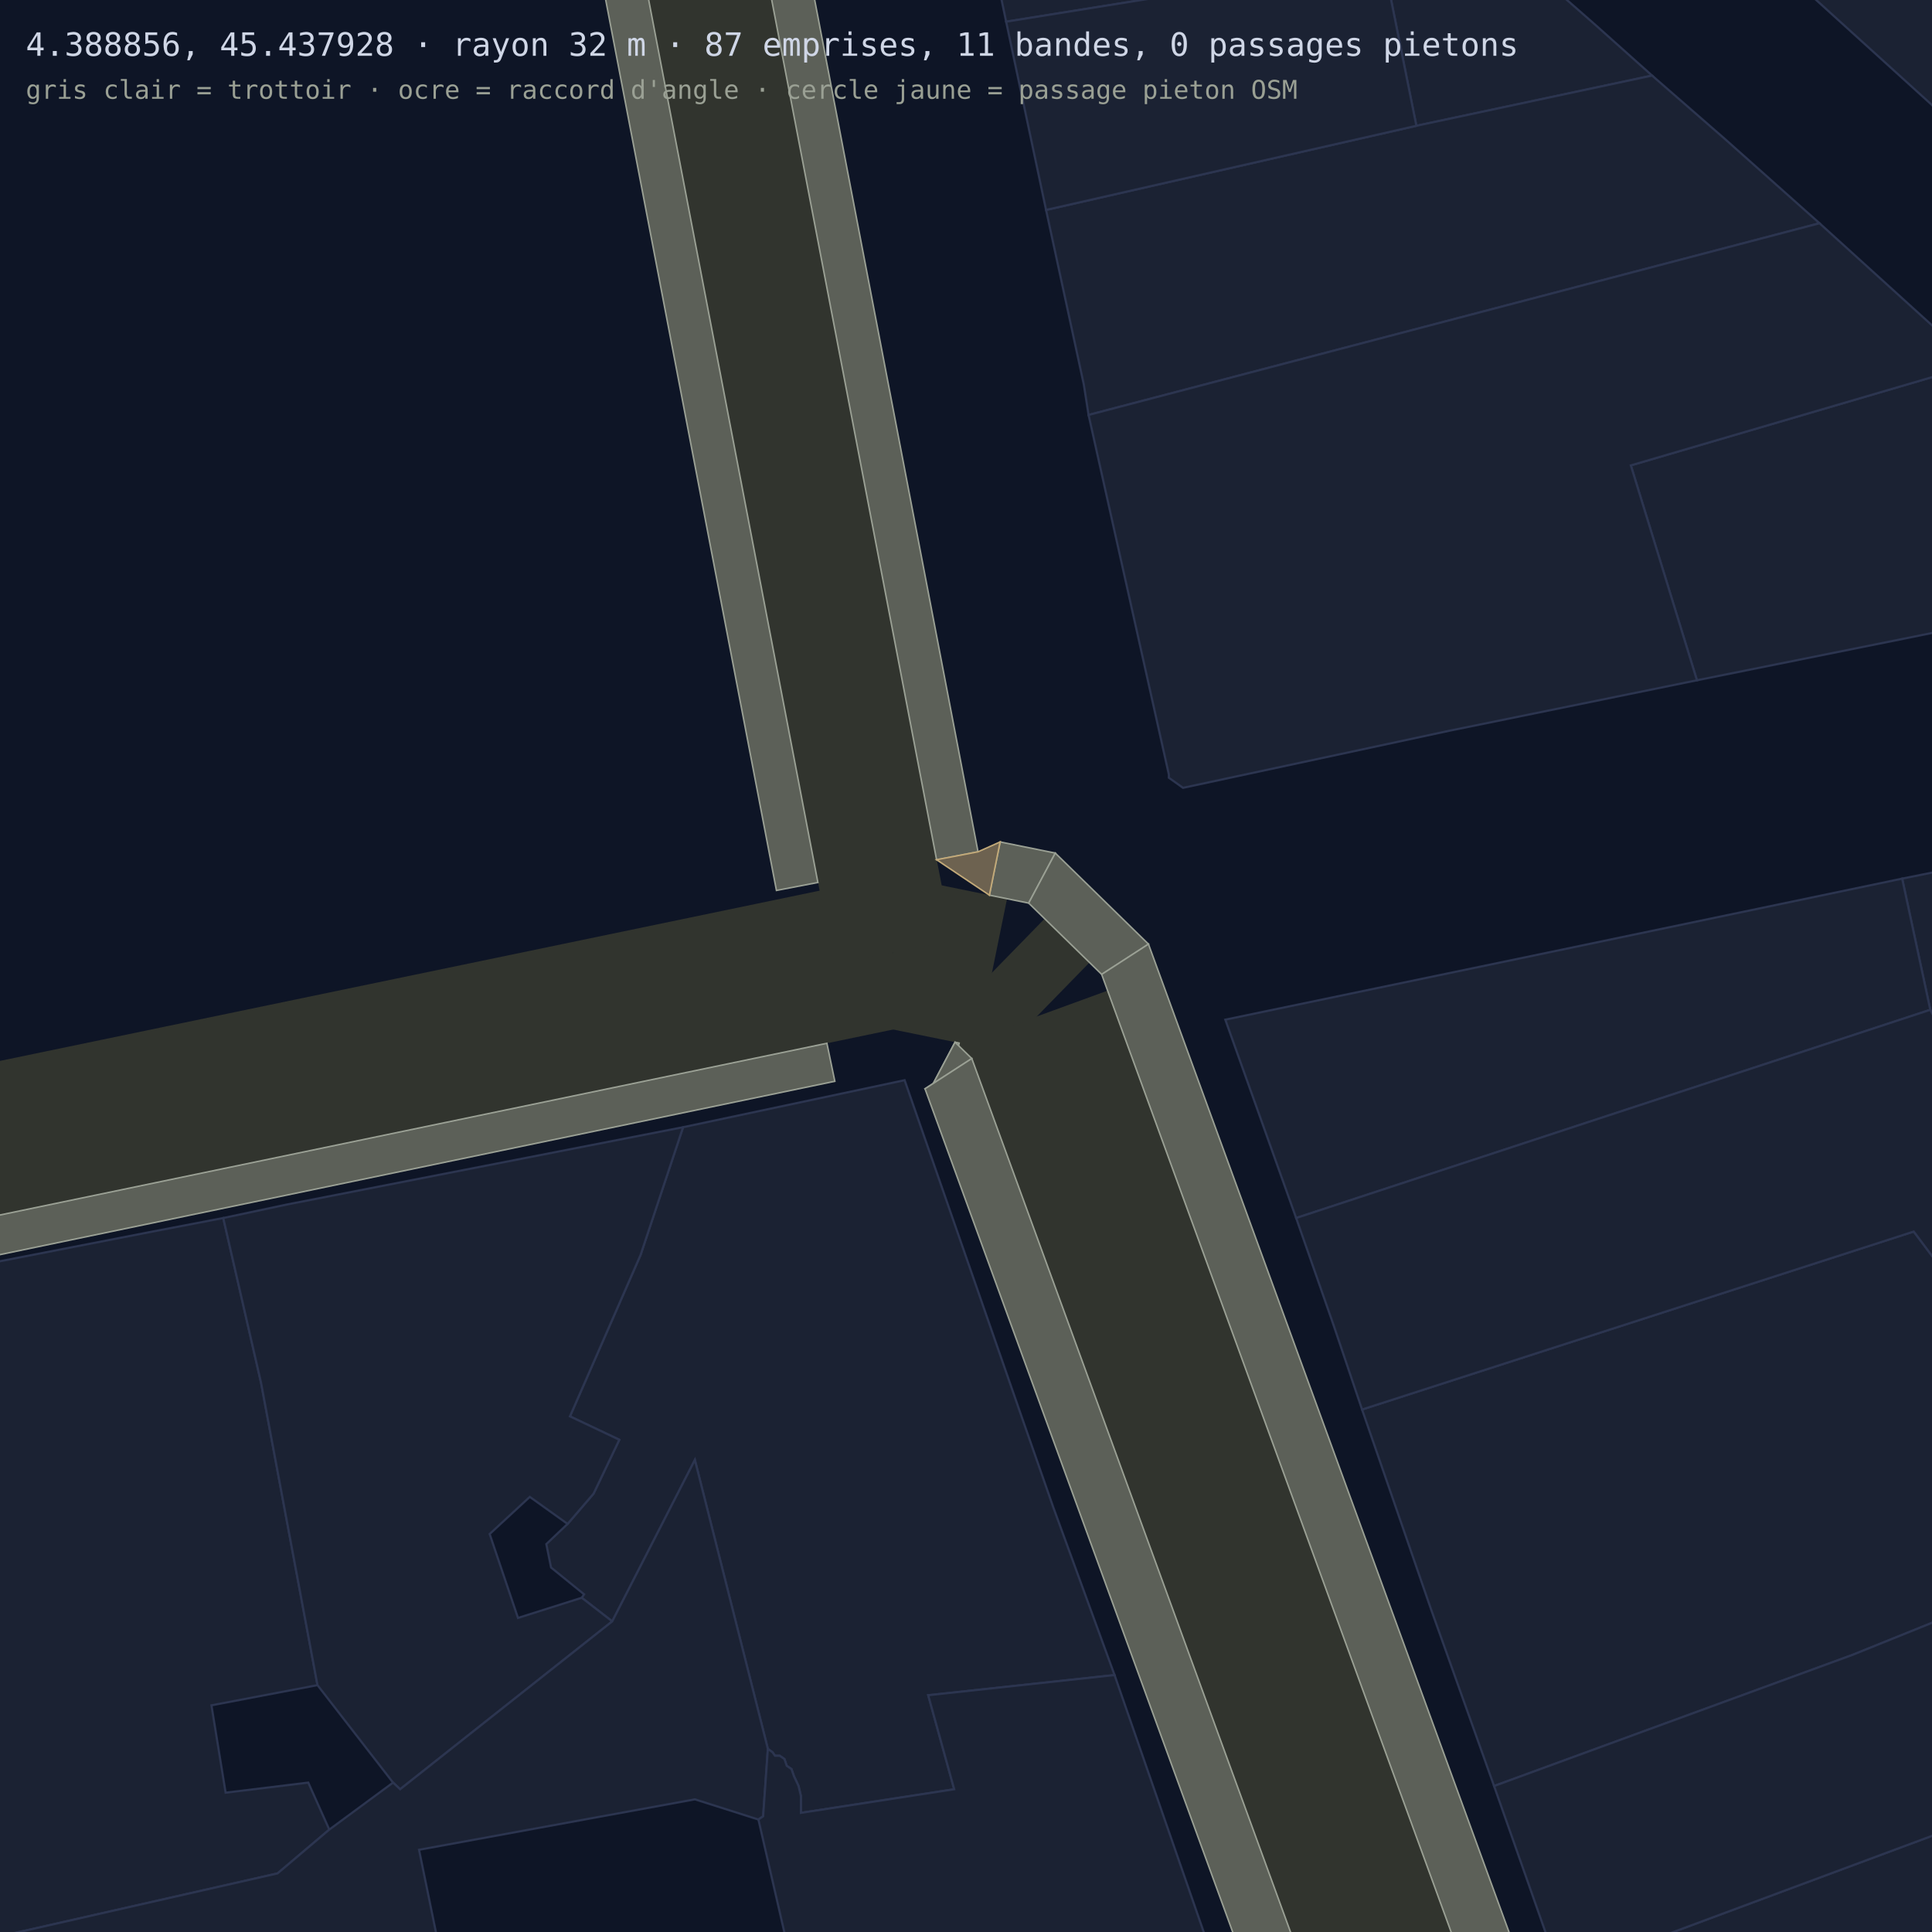
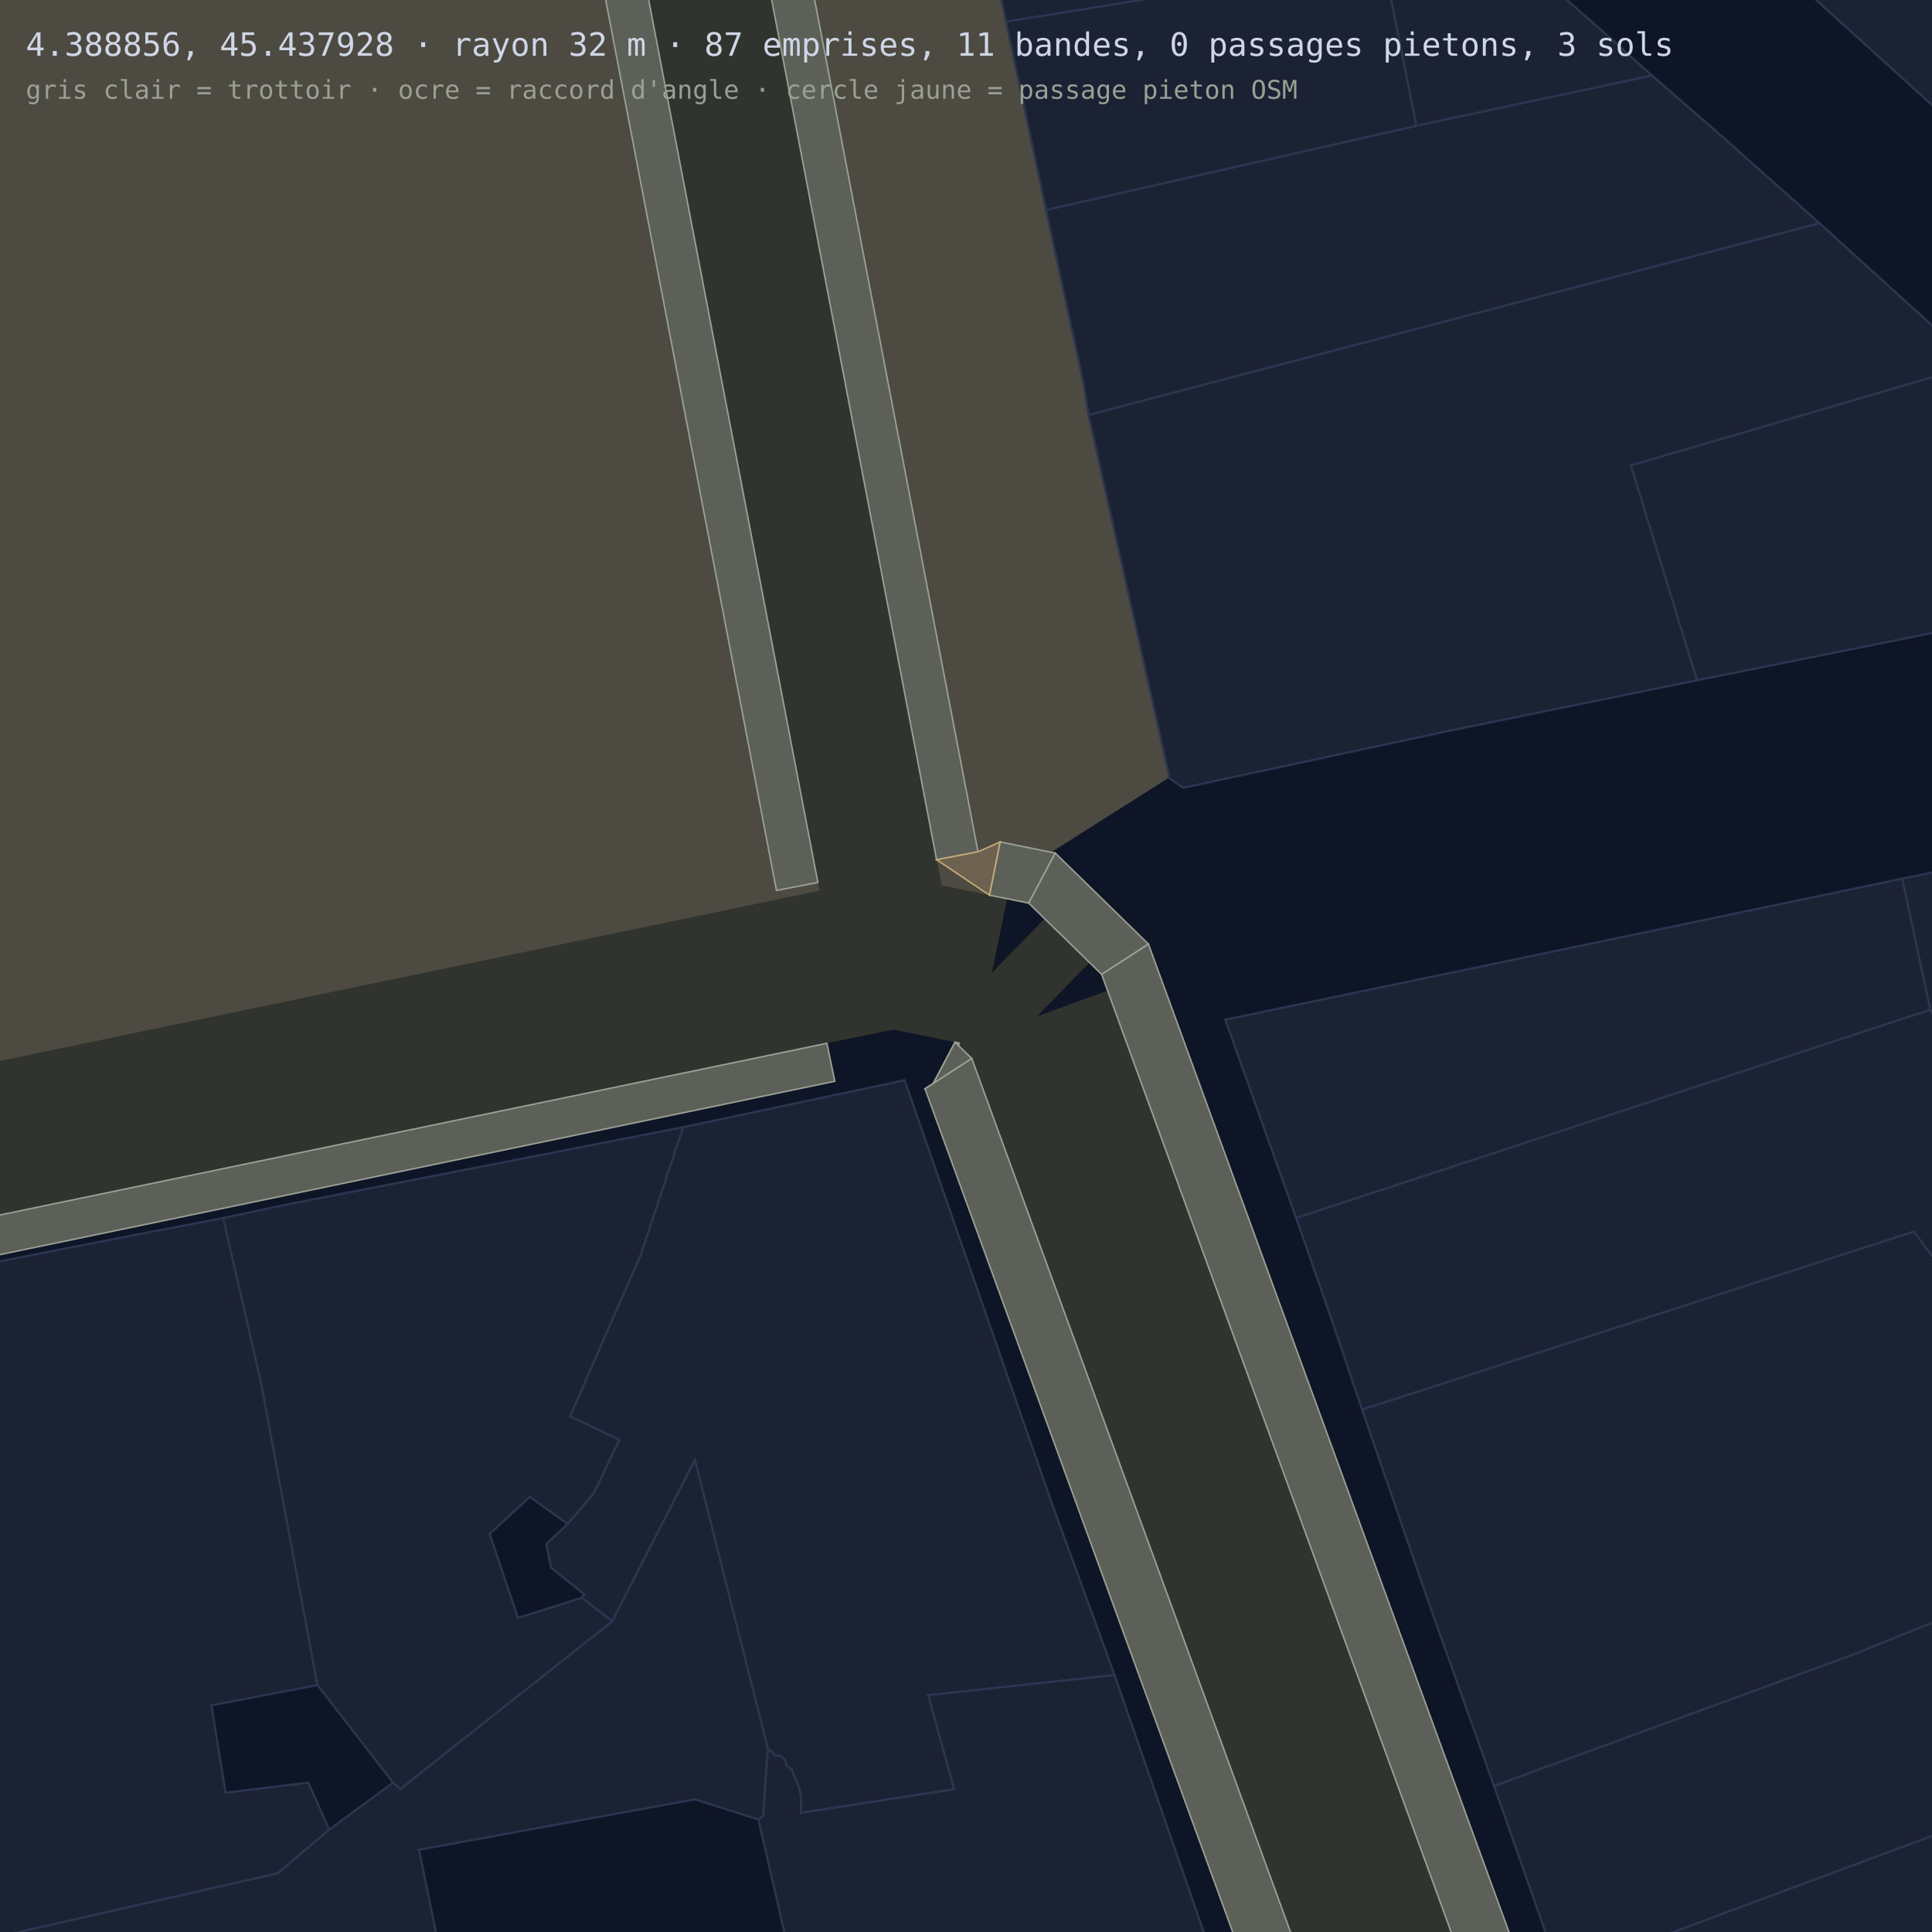
<svg xmlns="http://www.w3.org/2000/svg" width="900" height="900" viewBox="0 0 900 900">
  <rect width="100%" height="100%" fill="#0e1526" />
+   <polygon points="-582.5,-839.9 -569.3,-777.3 -680.2,-753.8 -687.9,-788.3 -618.7,-802.3 -625.3,-830.5" fill="#232d1e" />
+   <polygon points="-354.0,-382.8 -369.4,-354.6 -379.3,-339.0 -311.2,0.7 -288.1,115.0 -243.1,346.7 -226.6,429.6 -207.9,517.3 -142.0,559.6 416.0,443.7 544.5,362.3 544.5,360.8 507.1,193.3 504.9,179.2 487.3,97.8 468.7,10.1 447.8,-90.1 446.7,-93.2 445.6,-97.9 425.8,-93.2 390.7,-251.3 267.7,-329.6 247.9,-465.8 231.4,-497.1 -305.7,-392.2" fill="#4c4a41" />
+   <polygon points="-713.2,-1710.3 -805.4,-2173.7 -742.8,-2187.8 -753.8,-2244.1 -824.1,-2601.0 -864.8,-2593.2 -1159.1,-2533.7 -1459.0,-2474.2 -1504.0,-2464.8 -1448.0,-2181.5 -1430.4,-2092.3 -1399.7,-1938.8 -1289.8,-1373.7 -1109.7,-461.1 -1052.6,-472.0 -525.4,-575.4 -490.2,-581.6 -567.1,-976.1 -623.1,-1272.0 -600.0,-1275.1 -573.7,-1279.8 -623.1,-1541.2 -649.5,-1536.5 -676.9,-1531.8 -707.7,-1682.1 -739.5,-1675.9 -746.1,-1704.0" fill="#4c4a41" />
  <polygon points="-126.6,927.5 -156.3,781.9 -187.1,630.0 -190.4,625.3 -588.0,703.6 -862.6,756.8 -786.8,1141.9 -511.1,1055.8 -466.0,1019.8 -362.8,994.8 -360.6,997.9 -315.6,986.9 -317.8,980.7" fill="#1b2233" stroke="#2c3550" stroke-width="1" />
  <polygon points="1715.3,778.7 1838.3,670.7 1918.5,600.3 1935.0,587.8 2006.4,525.1 1861.4,381.1 1570.3,648.8 1647.2,720.8" fill="#1b2233" stroke="#2c3550" stroke-width="1" />
  <polygon points="-355.1,-771.0 -328.7,-634.8 -302.4,-497.1 -299.1,-494.0 -296.9,-483.0 -282.6,-486.1 -282.6,-483.0 120.5,-564.4 209.5,-583.2 223.7,-758.5 239.1,-932.3 247.9,-1038.7 245.7,-1038.7 245.7,-1043.4 153.4,-1035.6 149.0,-976.1 62.3,-966.7 71.1,-855.6 48.0,-855.6 49.1,-836.8 42.5,-836.8" fill="#1b2233" stroke="#2c3550" stroke-width="1" />
  <polygon points="1667.0,212.1 1928.4,25.8 1903.2,-99.5 1879.0,-221.6 1730.7,-116.7 1493.5,49.2 1553.9,107.2 1605.5,155.7 1651.6,198.0" fill="#1b2233" stroke="#2c3550" stroke-width="1" />
  <polygon points="1069.5,-101.0 1159.6,-126.1 1377.0,-176.2 1361.7,-229.4 1315.5,-395.3 1248.5,-652.1 1127.7,-627.0 975.0,-595.7" fill="#1b2233" stroke="#2c3550" stroke-width="1" />
  <polygon points="-311.2,0.7 -379.3,-339.0 -698.9,-276.4 -1055.9,-205.9 -985.6,138.5 -589.1,57.1" fill="#1b2233" stroke="#2c3550" stroke-width="1" />
  <polygon points="1660.4,-299.8 1849.3,-367.2 1812.0,-548.7 1771.3,-755.4 1660.4,-733.5 1514.3,-705.3" fill="#1b2233" stroke="#2c3550" stroke-width="1" />
  <polygon points="769.6,35.2 743.3,11.7 700.4,-25.9 644.4,-18.1 659.8,58.6" fill="#1b2233" stroke="#2c3550" stroke-width="1" />
  <polygon points="1069.5,201.1 1263.9,130.7 1228.7,41.4 1133.2,80.6 1067.3,97.8 1049.7,72.7 1034.3,52.4 1050.8,33.6 1070.6,19.5 1198.0,-19.6 1159.6,-126.1 1069.5,-101.0 1010.2,-74.4 978.3,-40.0 900.3,49.2 979.4,119.7 990.4,130.7" fill="#1b2233" stroke="#2c3550" stroke-width="1" />
  <polygon points="541.2,-169.9 552.1,-180.9 525.8,-204.3 454.4,-263.8 444.5,-262.3 412.7,-254.4 390.7,-251.3 425.8,-93.2 445.6,-97.9 446.7,-93.2 447.8,-90.1 606.0,-112.0" fill="#1b2233" stroke="#2c3550" stroke-width="1" />
  <polygon points="1667.0,212.1 1717.5,248.1 1821.9,342.0 1844.9,363.9 2069.0,169.8 1993.2,91.5 1928.4,25.8" fill="#1b2233" stroke="#2c3550" stroke-width="1" />
  <polygon points="886.1,409.3 899.2,470.4 964.0,594.0 1202.4,423.4 1132.1,359.2 1002.5,385.8" fill="#1b2233" stroke="#2c3550" stroke-width="1" />
  <polygon points="1037.6,678.6 1112.3,755.3 1334.2,539.2 1294.7,504.8 1266.1,479.7" fill="#1b2233" stroke="#2c3550" stroke-width="1" />
  <polygon points="835.5,1328.2 844.3,1389.3 848.7,1419.0 1071.7,1351.7 1112.3,1339.2 1094.7,1248.4" fill="#1b2233" stroke="#2c3550" stroke-width="1" />
  <polygon points="1216.7,853.9 1165.0,922.8 1182.6,943.1 1173.8,946.2 1203.5,1024.5 1239.7,997.9 1488.0,677.0 1447.3,641.0 1412.2,609.7 1287.0,767.8" fill="#1b2233" stroke="#2c3550" stroke-width="1" />
  <polygon points="759.7,216.8 790.5,316.9 891.5,296.6 983.8,277.8 994.8,237.1 920.1,169.8" fill="#1b2233" stroke="#2c3550" stroke-width="1" />
  <polygon points="1248.5,-652.1 1315.5,-395.3 1346.3,-403.2 1336.4,-443.9 1531.9,-483.0 1573.6,-276.4 1417.7,-245.1 1361.7,-229.4 1377.0,-176.2 1397.9,-102.6 1673.6,-256.0 1660.4,-299.8 1514.3,-705.3 1380.3,-678.7" fill="#1b2233" stroke="#2c3550" stroke-width="1" />
  <polygon points="696.0,832.0 863.0,770.9 928.9,744.3 993.7,713.0 925.6,619.1 891.5,573.7 634.5,656.6 666.4,749.0" fill="#1b2233" stroke="#2c3550" stroke-width="1" />
  <polygon points="1668.1,1095.0 1598.9,1184.2 1707.6,1251.5 1710.9,1240.5 1748.3,1259.3 1752.7,1251.5 1884.5,1320.4 1891.1,1311.0 1904.3,1295.3 1921.8,1271.9" fill="#1b2233" stroke="#2c3550" stroke-width="1" />
  <polygon points="1173.8,946.2 1182.6,943.1 1165.0,922.8 1092.6,844.5 923.4,938.4 754.3,999.5 774.0,1057.4 783.9,1087.1" fill="#1b2233" stroke="#2c3550" stroke-width="1" />
  <polygon points="5.2,1606.9 -43.2,1359.5 -119.0,1375.2 -173.9,1420.6 -229.9,1480.1 -346.3,1592.8 -343.0,1602.2 -322.2,1661.6 -313.4,1688.3 -374.9,1703.9 -362.8,1730.5 -365.0,1732.1 -357.3,1744.6 -356.2,1744.6 -340.8,1832.3 -328.7,1869.8 -260.7,2001.3 -176.1,2165.7 -149.7,2220.5 -144.2,2231.5 -22.3,2142.2 89.7,2059.3 86.4,2007.6 37.0,1871.4 57.9,1866.7 44.7,1801.0 21.6,1686.7" fill="#1b2233" stroke="#2c3550" stroke-width="1" />
  <polygon points="1570.3,648.8 1861.4,381.1 1844.9,363.9 1821.9,342.0 1717.5,248.1 1653.8,304.4 1731.8,381.1 1627.5,462.5 1570.3,409.3 1592.3,388.9 1576.9,373.3 1569.2,379.6 1421.0,515.7 1463.8,553.3" fill="#1b2233" stroke="#2c3550" stroke-width="1" />
  <polygon points="1289.2,398.3 1399.0,313.8 1437.4,285.6 1404.5,246.5 1433.0,219.9 1417.7,202.7 1390.2,226.1 1234.2,349.8 1283.7,393.6 1289.2,398.3" fill="#1b2233" stroke="#2c3550" stroke-width="1" />
  <polygon points="421.4,503.2 318.2,525.1 298.4,584.6 265.5,659.8 288.5,670.7 276.5,695.8 264.4,709.9 254.5,719.3 256.7,730.2 272.1,742.7 271.0,744.3 285.2,755.3 323.7,680.1 357.7,814.7 359.9,816.3 361.0,817.9 363.2,817.9 365.4,819.4 366.5,822.6 368.7,824.1 369.8,827.3 372.0,832.0 373.1,836.7 373.1,839.8 373.1,844.5 444.5,833.5 432.4,789.7 519.2,780.3 490.6,702.0 475.3,658.2" fill="#1b2233" stroke="#2c3550" stroke-width="1" />
  <polygon points="217.1,1364.2 216.0,1326.6 205.1,1326.6 201.8,1275.0 214.9,1275.0 213.8,1220.2 207.3,1203.0 183.1,1207.7 160.0,1210.8 151.2,1177.9 37.0,1201.4 67.8,1353.3 95.2,1494.1 142.5,1487.9 154.5,1445.6 220.4,1445.6" fill="#1b2233" stroke="#2c3550" stroke-width="1" />
  <polygon points="399.5,1722.7 407.2,1888.6 442.3,1873.0 476.4,1857.3 478.6,1614.7 477.5,1595.9 477.5,1575.5 395.1,1577.1 396.2,1620.9" fill="#1b2233" stroke="#2c3550" stroke-width="1" />
  <polygon points="1724.1,1312.6 1672.5,1275.0 1637.3,1323.5 1665.9,1361.1 1775.7,1455.0 1827.4,1389.3 1835.1,1379.9" fill="#1b2233" stroke="#2c3550" stroke-width="1" />
  <polygon points="900.3,49.2 978.3,-40.0 1010.2,-74.4 1003.6,-99.5 818.0,-254.4 821.3,-257.6 798.2,-277.9 757.5,-231.0 774.0,-215.3 675.2,-152.7 791.6,-49.4" fill="#1b2233" stroke="#2c3550" stroke-width="1" />
  <polygon points="570.8,475.0 603.8,567.4 899.2,470.4 886.1,409.3 721.3,443.7" fill="#1b2233" stroke="#2c3550" stroke-width="1" />
  <polygon points="1580.2,259.0 1651.6,198.0 1605.5,155.7 1544.0,204.2" fill="#1b2233" stroke="#2c3550" stroke-width="1" />
  <polygon points="964.0,594.0 925.6,619.1 993.7,713.0 995.9,714.6 1037.6,678.6 1266.1,479.7 1228.7,445.3 1202.4,423.4" fill="#1b2233" stroke="#2c3550" stroke-width="1" />
  <polygon points="818.0,1199.8 828.9,1279.7 835.5,1328.2 1094.7,1248.4 1082.7,1187.3 1071.7,1132.5" fill="#1b2233" stroke="#2c3550" stroke-width="1" />
  <polygon points="1169.4,290.3 1254.0,249.6 1315.5,226.1 1315.5,183.9 1306.7,158.8 1292.5,119.7 1263.9,130.7 1069.5,201.1 1123.3,249.6" fill="#1b2233" stroke="#2c3550" stroke-width="1" />
  <polygon points="1496.8,1152.9 1528.6,1173.2 1551.7,1188.9 1585.7,1203.0 1598.9,1184.2 1668.1,1095.0 1921.8,1271.9 2004.2,1170.1 2007.5,1162.3 2008.6,1148.2 2003.1,1137.2 1870.2,1018.3 1709.8,875.8" fill="#1b2233" stroke="#2c3550" stroke-width="1" />
  <polygon points="1228.7,1090.3 1232.0,1090.3 1292.5,1084.0 1281.5,1043.3 1239.7,997.9 1203.5,1024.5" fill="#1b2233" stroke="#2c3550" stroke-width="1" />
  <polygon points="-306.8,1199.8 -292.5,1237.4 -322.2,1246.8 -282.6,1368.9 -270.5,1408.0 -263.9,1422.1 -181.6,1394.0 -173.9,1420.6 -119.0,1375.2 -43.2,1359.5 -64.0,1251.5 -82.7,1152.9" fill="#1b2233" stroke="#2c3550" stroke-width="1" />
  <polygon points="1493.5,49.2 1730.7,-116.7 1692.3,-184.0 1448.4,-38.4" fill="#1b2233" stroke="#2c3550" stroke-width="1" />
  <polygon points="1355.1,457.8 1541.8,295.0 1497.9,238.7 1475.9,257.5 1445.1,280.9 1462.7,296.6 1415.5,334.2 1399.0,313.8 1289.2,398.3 1332.0,435.9" fill="#1b2233" stroke="#2c3550" stroke-width="1" />
  <polygon points="298.4,1444.0 220.4,1445.6 154.5,1445.6 142.5,1487.9 95.2,1494.1 124.9,1642.9 152.3,1774.4 306.1,1741.5" fill="#1b2233" stroke="#2c3550" stroke-width="1" />
  <polygon points="1619.8,1300.0 1637.3,1323.5 1672.5,1275.0 1724.1,1312.6 1835.1,1379.9 1873.5,1332.9 1884.5,1320.4 1752.7,1251.5 1748.3,1259.3 1710.9,1240.5 1707.6,1251.5 1598.9,1184.2 1585.7,1203.0 1551.7,1188.9 1528.6,1173.2 1514.3,1187.3" fill="#1b2233" stroke="#2c3550" stroke-width="1" />
  <polygon points="-360.6,997.9 -362.8,994.8 -466.0,1019.8 -511.1,1055.8 -786.8,1141.9 -776.9,1193.6 -773.6,1209.2 -771.4,1218.6 -758.2,1281.2 -464.9,1192.0 -439.7,1271.9 -436.4,1279.7 -423.2,1276.5 -322.2,1246.8 -292.5,1237.4 -306.8,1199.8 -82.7,1152.9 -104.7,1041.7 -126.6,927.5 -317.8,980.7 -315.6,986.9" fill="#1b2233" stroke="#2c3550" stroke-width="1" />
  <polygon points="700.4,-25.9 654.3,-68.2 606.0,-112.0 447.8,-90.1 468.7,10.1 644.4,-18.1" fill="#1b2233" stroke="#2c3550" stroke-width="1" />
  <polygon points="1159.6,-126.1 1198.0,-19.6 1228.7,-33.7 1223.3,-46.2 1397.9,-102.6 1377.0,-176.2" fill="#1b2233" stroke="#2c3550" stroke-width="1" />
  <polygon points="-475.9,572.1 -511.1,399.9 -584.7,415.6 -584.7,421.8 -595.7,425.0 -592.4,450.0 -580.3,446.9 -578.1,453.1 -622.0,461.0 -623.1,450.0 -625.3,446.9 -630.8,446.9 -673.6,454.7 -679.1,459.4 -678.0,471.9 -726.4,482.9 -735.1,445.3 -916.4,482.9 -883.4,653.5 -672.5,611.2" fill="#1b2233" stroke="#2c3550" stroke-width="1" />
  <polygon points="1251.8,1328.2 1380.3,1279.7 1351.8,1207.7 1374.8,1198.3 1357.3,1165.4 1344.1,1121.6 1352.9,1087.1 1326.5,1080.9 1292.5,1084.0 1232.0,1090.3 1228.7,1090.3 1174.9,1104.3 1206.8,1201.4" fill="#1b2233" stroke="#2c3550" stroke-width="1" />
  <polygon points="1642.8,814.7 1613.2,788.1 1573.6,752.1 1473.7,871.1 1518.7,910.2 1486.9,955.6 1512.1,976.0" fill="#1b2233" stroke="#2c3550" stroke-width="1" />
  <polygon points="389.6,1451.9 383.0,1453.4 395.1,1577.1 477.5,1575.5 477.5,1595.9 500.5,1595.9 499.4,1561.5 565.3,1553.6 568.6,1572.4 575.2,1575.5 570.8,1619.4 637.8,1622.5 637.8,1625.6 716.9,1624.1 705.9,1541.1 691.6,1423.7" fill="#1b2233" stroke="#2c3550" stroke-width="1" />
  <polygon points="1709.8,875.8 1671.4,841.4 1642.8,814.7 1512.1,976.0 1411.1,1107.5 1437.4,1120.0 1460.5,1132.5 1496.8,1152.9" fill="#1b2233" stroke="#2c3550" stroke-width="1" />
  <polygon points="-511.1,399.9 -243.1,346.7 -288.1,115.0 -311.2,0.7 -589.1,57.1" fill="#1b2233" stroke="#2c3550" stroke-width="1" />
  <polygon points="923.4,938.4 1092.6,844.5 1055.2,797.5 726.8,919.6 743.3,965.0 754.3,999.5" fill="#1b2233" stroke="#2c3550" stroke-width="1" />
  <polygon points="1475.9,257.5 1497.9,238.7 1544.0,204.2 1605.5,155.7 1553.9,107.2 1467.1,157.3 1499.0,196.4 1461.6,227.7 1460.5,238.7" fill="#1b2233" stroke="#2c3550" stroke-width="1" />
  <polygon points="1390.2,226.1 1417.7,202.7 1421.0,196.4 1394.6,149.4 1357.3,165.1" fill="#1b2233" stroke="#2c3550" stroke-width="1" />
  <polygon points="1557.2,1675.7 1559.4,1674.2 1629.7,1617.8 1650.5,1599.0 1539.6,1448.7 1509.9,1404.9 1469.3,1331.3 1448.4,1306.3 1431.9,1312.6 1430.9,1307.9 1397.9,1325.1 1400.1,1329.8 1439.6,1426.8 1508.8,1553.6" fill="#1b2233" stroke="#2c3550" stroke-width="1" />
  <polygon points="-282.6,1368.9 -322.2,1246.8 -423.2,1276.5 -391.4,1376.7 -423.2,1387.7 -434.2,1357.9 -493.5,1379.9 -502.3,1356.4 -457.3,1339.2 -473.7,1284.4 -439.7,1271.9 -464.9,1192.0 -758.2,1281.2 -733.0,1412.7 -712.1,1517.6 -400.1,1414.3 -403.4,1395.5" fill="#1b2233" stroke="#2c3550" stroke-width="1" />
  <polygon points="1306.7,158.8 1338.6,146.3 1351.8,126.0 1345.2,102.5 1292.5,119.7" fill="#1b2233" stroke="#2c3550" stroke-width="1" />
  <polygon points="603.8,567.4 621.3,617.5 634.5,656.6 891.5,573.7 925.6,619.1 964.0,594.0 899.2,470.4" fill="#1b2233" stroke="#2c3550" stroke-width="1" />
  <polygon points="783.9,1087.1 804.8,1145.1 814.7,1173.2 818.0,1199.8 1071.7,1132.5 1096.9,1124.7 1174.9,1104.3 1228.7,1090.3 1203.5,1024.5 1173.8,946.2" fill="#1b2233" stroke="#2c3550" stroke-width="1" />
  <polygon points="487.3,97.8 504.9,179.2 507.1,193.3 847.6,104.0 803.7,64.9 769.6,35.2 659.8,58.6" fill="#1b2233" stroke="#2c3550" stroke-width="1" />
  <polygon points="691.6,1423.7 673.0,1279.7 660.9,1187.3 641.1,1129.4 462.1,1154.4 392.9,1167.0 275.4,1188.9 263.3,1192.0 207.3,1203.0 213.8,1220.2 214.9,1275.0 201.8,1275.0 205.1,1326.6 216.0,1326.6 217.1,1364.2 296.2,1364.2 332.5,1365.8 327.0,1243.7 402.8,1232.7 406.1,1245.2 501.6,1226.5 514.8,1351.7 378.6,1362.6 378.6,1365.8 389.6,1451.9" fill="#1b2233" stroke="#2c3550" stroke-width="1" />
  <polygon points="1239.7,997.9 1281.5,1043.3 1292.5,1084.0 1326.5,1080.9 1352.9,1087.1 1411.1,1107.5 1512.1,976.0 1486.9,955.6 1437.4,918.1 1473.7,871.1 1573.6,752.1 1533.0,716.1 1488.0,677.0" fill="#1b2233" stroke="#2c3550" stroke-width="1" />
  <polygon points="507.1,193.3 544.5,360.8 544.5,362.3 551.1,367.0 675.2,340.4 790.5,316.9 759.7,216.8 920.1,169.8 847.6,104.0" fill="#1b2233" stroke="#2c3550" stroke-width="1" />
  <polygon points="696.0,832.0 712.5,878.9 726.8,919.6 1055.2,797.5 1112.3,755.3 1037.6,678.6 995.9,714.6 993.7,713.0 928.9,744.3 863.0,770.9" fill="#1b2233" stroke="#2c3550" stroke-width="1" />
  <polygon points="153.4,852.3 143.6,830.4 105.1,835.1 98.5,794.4 147.9,785.0 121.6,644.1 104.0,567.4 71.1,573.7 -81.6,603.4 -65.1,687.9 -38.8,825.7 -22.3,907.1 129.3,872.7" fill="#1b2233" stroke="#2c3550" stroke-width="1" />
  <polygon points="1421.0,515.7 1569.2,379.6 1551.7,357.6 1538.5,368.6 1515.4,342.0 1586.8,277.8 1629.7,324.8 1653.8,304.4 1717.5,248.1 1667.0,212.1 1651.6,198.0 1580.2,259.0 1541.8,295.0 1355.1,457.8 1396.8,493.8" fill="#1b2233" stroke="#2c3550" stroke-width="1" />
  <polygon points="1505.5,1271.9 1426.5,1151.3 1437.4,1120.0 1411.1,1107.5 1352.9,1087.1 1344.1,1121.6 1357.3,1165.4 1374.8,1198.3 1430.9,1307.9 1431.9,1312.6 1448.4,1306.3 1469.3,1331.3 1509.9,1404.9 1539.6,1448.7 1650.5,1599.0 1715.3,1528.6 1718.6,1525.5 1620.9,1433.1 1608.8,1419.0" fill="#1b2233" stroke="#2c3550" stroke-width="1" />
  <polygon points="-173.9,1420.6 -181.6,1394.0 -263.9,1422.1 -270.5,1408.0 -282.6,1368.9 -403.4,1395.5 -400.1,1414.3 -712.1,1517.6 -692.3,1614.7 -679.1,1682.0 -439.7,1566.2 -455.1,1534.8 -366.1,1502.0 -346.3,1592.8 -229.9,1480.1" fill="#1b2233" stroke="#2c3550" stroke-width="1" />
  <polygon points="468.7,10.1 487.3,97.8 659.8,58.6 644.4,-18.1" fill="#1b2233" stroke="#2c3550" stroke-width="1" />
  <polygon points="675.2,-152.7 774.0,-215.3 757.5,-231.0 798.2,-277.9 746.6,-324.9 780.6,-362.5 952.0,-398.5 960.7,-357.8 947.6,-354.6 928.9,-329.6 944.3,-259.1 967.3,-243.5 976.1,-246.6 988.2,-179.3 994.8,-176.2 1022.3,-184.0 1016.8,-179.3 1013.5,-171.5 1012.4,-162.1 1013.5,-152.7 1015.7,-146.4 1022.3,-141.7 1034.3,-138.6 1043.1,-140.2 1003.6,-99.5 1010.2,-74.4 1069.5,-101.0 975.0,-595.7 698.2,-542.5 390.7,-481.4 376.4,-481.4 365.4,-476.7 356.6,-467.3 353.3,-461.1 354.4,-447.0 375.3,-423.5" fill="#1b2233" stroke="#2c3550" stroke-width="1" />
  <polygon points="1730.7,-116.7 1879.0,-221.6 1863.6,-298.3 1849.3,-367.2 1660.4,-299.8 1673.6,-256.0 1736.2,-274.8 1754.9,-224.7 1692.3,-184.0" fill="#1b2233" stroke="#2c3550" stroke-width="1" />
  <polygon points="-207.9,517.3 -226.6,429.6 -243.1,346.7 -511.1,399.9 -475.9,572.1" fill="#1b2233" stroke="#2c3550" stroke-width="1" />
  <polygon points="392.9,1167.0 388.5,1141.9 406.1,1137.2 398.4,1098.1 262.2,1126.3 275.4,1188.9" fill="#1b2233" stroke="#2c3550" stroke-width="1" />
  <polygon points="285.2,755.3 271.0,744.3 241.3,753.7 228.1,714.6 246.8,697.3 264.4,709.9 276.5,695.8 288.5,670.7 265.5,659.8 298.4,584.6 318.2,525.1 133.7,561.1 104.0,567.4 121.6,644.1 147.9,785.0 183.1,830.4 186.4,833.5" fill="#1b2233" stroke="#2c3550" stroke-width="1" />
  <polygon points="220.4,1445.6 298.4,1444.0 296.2,1364.2 217.1,1364.2" fill="#1b2233" stroke="#2c3550" stroke-width="1" />
  <polygon points="1234.2,349.8 1390.2,226.1 1357.3,165.1 1315.5,183.9 1315.5,226.1 1254.0,249.6 1169.4,290.3 1210.1,327.9" fill="#1b2233" stroke="#2c3550" stroke-width="1" />
  <polygon points="1414.4,77.4 1493.5,49.2 1448.4,-38.4 1228.7,41.4 1263.9,130.7 1292.5,119.7 1345.2,102.5" fill="#1b2233" stroke="#2c3550" stroke-width="1" />
  <polygon points="1138.7,766.2 1209.0,700.5 1287.0,767.8 1412.2,609.7 1368.2,570.5 1334.2,539.2 1112.3,755.3 1055.2,797.5 1092.6,844.5 1165.0,922.8 1216.7,853.9" fill="#1b2233" stroke="#2c3550" stroke-width="1" />
  <polygon points="263.3,1192.0 250.1,1129.4 195.2,861.7 323.7,838.2 353.3,847.6 355.5,846.1 357.7,814.7 323.7,680.1 285.2,755.3 186.4,833.5 183.1,830.4 153.4,852.3 129.3,872.7 -22.3,907.1 9.6,1062.1 37.0,1201.4 151.2,1177.9 176.5,1171.7 183.1,1207.7 207.3,1203.0" fill="#1b2233" stroke="#2c3550" stroke-width="1" />
  <polygon points="641.1,1129.4 618.1,1063.6 571.9,932.2 519.2,780.3 432.4,789.7 444.5,833.5 373.1,844.5 373.1,839.8 373.1,836.7 372.0,832.0 369.8,827.3 368.7,824.1 366.5,822.6 365.4,819.4 363.2,817.9 361.0,817.9 359.9,816.3 357.7,814.7 355.5,846.1 353.3,847.6 419.2,1134.1 406.1,1137.2 388.5,1141.9 392.9,1167.0 462.1,1154.4" fill="#1b2233" stroke="#2c3550" stroke-width="1" />
  <polygon points="-313.4,1688.3 -322.2,1661.6 -343.0,1602.2 -413.3,1622.5 -387.0,1677.3 -374.9,1703.9" fill="#1b2233" stroke="#2c3550" stroke-width="1" />
  <polygon points="1467.1,157.3 1553.9,107.2 1493.5,49.2 1414.4,77.4" fill="#1b2233" stroke="#2c3550" stroke-width="1" />
  <polygon points="399.5,1722.7 343.5,1727.4 342.4,1702.3 327.0,1685.1 323.7,1622.5 359.9,1620.9 396.2,1620.9 395.1,1577.1 383.0,1453.4 389.6,1451.9 378.6,1365.8 332.5,1365.8 296.2,1364.2 298.4,1444.0 306.1,1741.5 311.6,1910.5 363.2,1899.6 407.2,1888.6" fill="#1b2233" stroke="#2c3550" stroke-width="1" />
  <polygon points="1608.8,1419.0 1620.9,1433.1 1718.6,1525.5 1730.7,1511.4 1775.7,1455.0 1665.9,1361.1 1637.3,1323.5 1619.8,1300.0 1514.3,1187.3 1528.6,1173.2 1496.8,1152.9 1460.5,1132.5 1437.4,1120.0 1426.5,1151.3 1505.5,1271.9" fill="#1b2233" stroke="#2c3550" stroke-width="1" />
  <polygon points="-387.0,1677.3 -413.3,1622.5 -439.7,1566.2 -679.1,1682.0 -661.6,1766.5 -650.6,1821.3" fill="#1b2233" stroke="#2c3550" stroke-width="1" />
  <polygon points="-658.3,-476.7 -661.6,-495.5 -704.4,-487.7 -717.6,-484.6 -713.2,-465.8" fill="#1b2233" stroke="#2c3550" stroke-width="1" />
  <polygon points="-682.4,-401.6 -694.5,-398.5 -691.2,-378.1 -642.9,-385.9 -646.2,-407.9" fill="#1b2233" stroke="#2c3550" stroke-width="1" />
  <polygon points="-781.3,-384.4 -793.4,-382.8 -789.0,-360.9 -736.2,-370.3 -739.5,-390.6" fill="#1b2233" stroke="#2c3550" stroke-width="1" />
  <polygon points="-802.2,-470.5 -815.3,-467.3 -812.0,-445.4 -751.6,-457.9 -756.0,-479.9" fill="#1b2233" stroke="#2c3550" stroke-width="1" />
  <line x1="-886.7" y1="703.6" x2="-142.0" y2="559.6" stroke="#31342e" stroke-width="70.3" />
  <line x1="-345.2" y1="-425.1" x2="-399.0" y2="-522.1" stroke="#31342e" stroke-width="70.3" />
  <line x1="416.0" y1="443.7" x2="462.1" y2="453.1" stroke="#31342e" stroke-width="70.3" />
  <line x1="462.1" y1="453.1" x2="483.0" y2="473.5" stroke="#31342e" stroke-width="70.3" />
  <line x1="483.0" y1="473.5" x2="740.0" y2="1177.9" stroke="#31342e" stroke-width="70.3" />
  <line x1="740.0" y1="1177.9" x2="814.7" y2="1716.4" stroke="#31342e" stroke-width="70.3" />
  <line x1="225.9" y1="-519.0" x2="-310.1" y2="-417.2" stroke="#31342e" stroke-width="70.3" />
  <line x1="-310.1" y1="-417.2" x2="-345.2" y2="-425.1" stroke="#31342e" stroke-width="70.3" />
  <line x1="-142.0" y1="559.6" x2="416.0" y2="443.7" stroke="#31342e" stroke-width="70.3" />
  <line x1="247.9" y1="-465.8" x2="231.4" y2="-497.1" stroke="#31342e" stroke-width="56.3" />
  <line x1="231.4" y1="-497.1" x2="225.9" y2="-519.0" stroke="#31342e" stroke-width="56.3" />
  <line x1="416.0" y1="443.7" x2="267.7" y2="-329.6" stroke="#31342e" stroke-width="56.3" />
  <line x1="267.7" y1="-329.6" x2="247.9" y2="-465.8" stroke="#31342e" stroke-width="56.3" />
  <line x1="266.6" y1="-526.8" x2="225.9" y2="-519.0" stroke="#31342e" stroke-width="70.3" />
  <polygon points="460.9,417.0 479.2,420.7 491.6,397.4 465.9,392.2" fill="#5c6058" stroke="#9aa094" stroke-width="0.7" />
  <polygon points="479.2,420.7 513.2,453.9 535.0,439.8 491.6,397.4" fill="#5c6058" stroke="#9aa094" stroke-width="0.7" />
  <polygon points="513.2,453.9 774.3,1169.4 799.0,1163.2 535.0,439.8" fill="#5c6058" stroke="#9aa094" stroke-width="0.7" />
  <polygon points="774.3,1169.4 849.5,1711.8 874.6,1708.4 799.0,1163.2" fill="#5c6058" stroke="#9aa094" stroke-width="0.7" />
  <polygon points="446.8,485.9 444.9,485.5 432.6,508.8 441.8,510.7" fill="#5c6058" stroke="#9aa094" stroke-width="0.7" />
  <polygon points="444.9,485.5 452.7,493.1 430.9,507.2 432.6,508.8" fill="#5c6058" stroke="#9aa094" stroke-width="0.7" />
  <polygon points="452.7,493.1 705.7,1186.5 681.0,1192.6 430.9,507.2" fill="#5c6058" stroke="#9aa094" stroke-width="0.7" />
  <polygon points="-134.9,594.0 385.2,486.0 388.9,503.7 -131.2,611.7" fill="#5c6058" stroke="#9aa094" stroke-width="0.7" />
  <polygon points="381.0,411.1 239.9,-324.9 220.5,-321.6 361.7,414.8" fill="#5c6058" stroke="#9aa094" stroke-width="0.7" />
  <polygon points="436.3,400.5 295.4,-334.3 314.8,-337.5 455.6,396.8" fill="#5c6058" stroke="#9aa094" stroke-width="0.7" />
  <polygon points="460.9,417.0 465.9,392.2 455.6,396.8 436.3,400.5" fill="#6d6250" stroke="#c2a978" stroke-width="0.7" />
-   <text x="12" y="26" fill="#cfd6e6" font-family="monospace" font-size="15">4.388856, 45.437928 · rayon 32 m · 87 emprises, 11 bandes, 0 passages pietons</text>
+   <text x="12" y="26" fill="#cfd6e6" font-family="monospace" font-size="15">4.388856, 45.437928 · rayon 32 m · 87 emprises, 11 bandes, 0 passages pietons, 3 sols</text>
  <text x="12" y="46" fill="#9aa094" font-family="monospace" font-size="12">gris clair = trottoir · ocre = raccord d'angle · cercle jaune = passage pieton OSM</text>
</svg>
